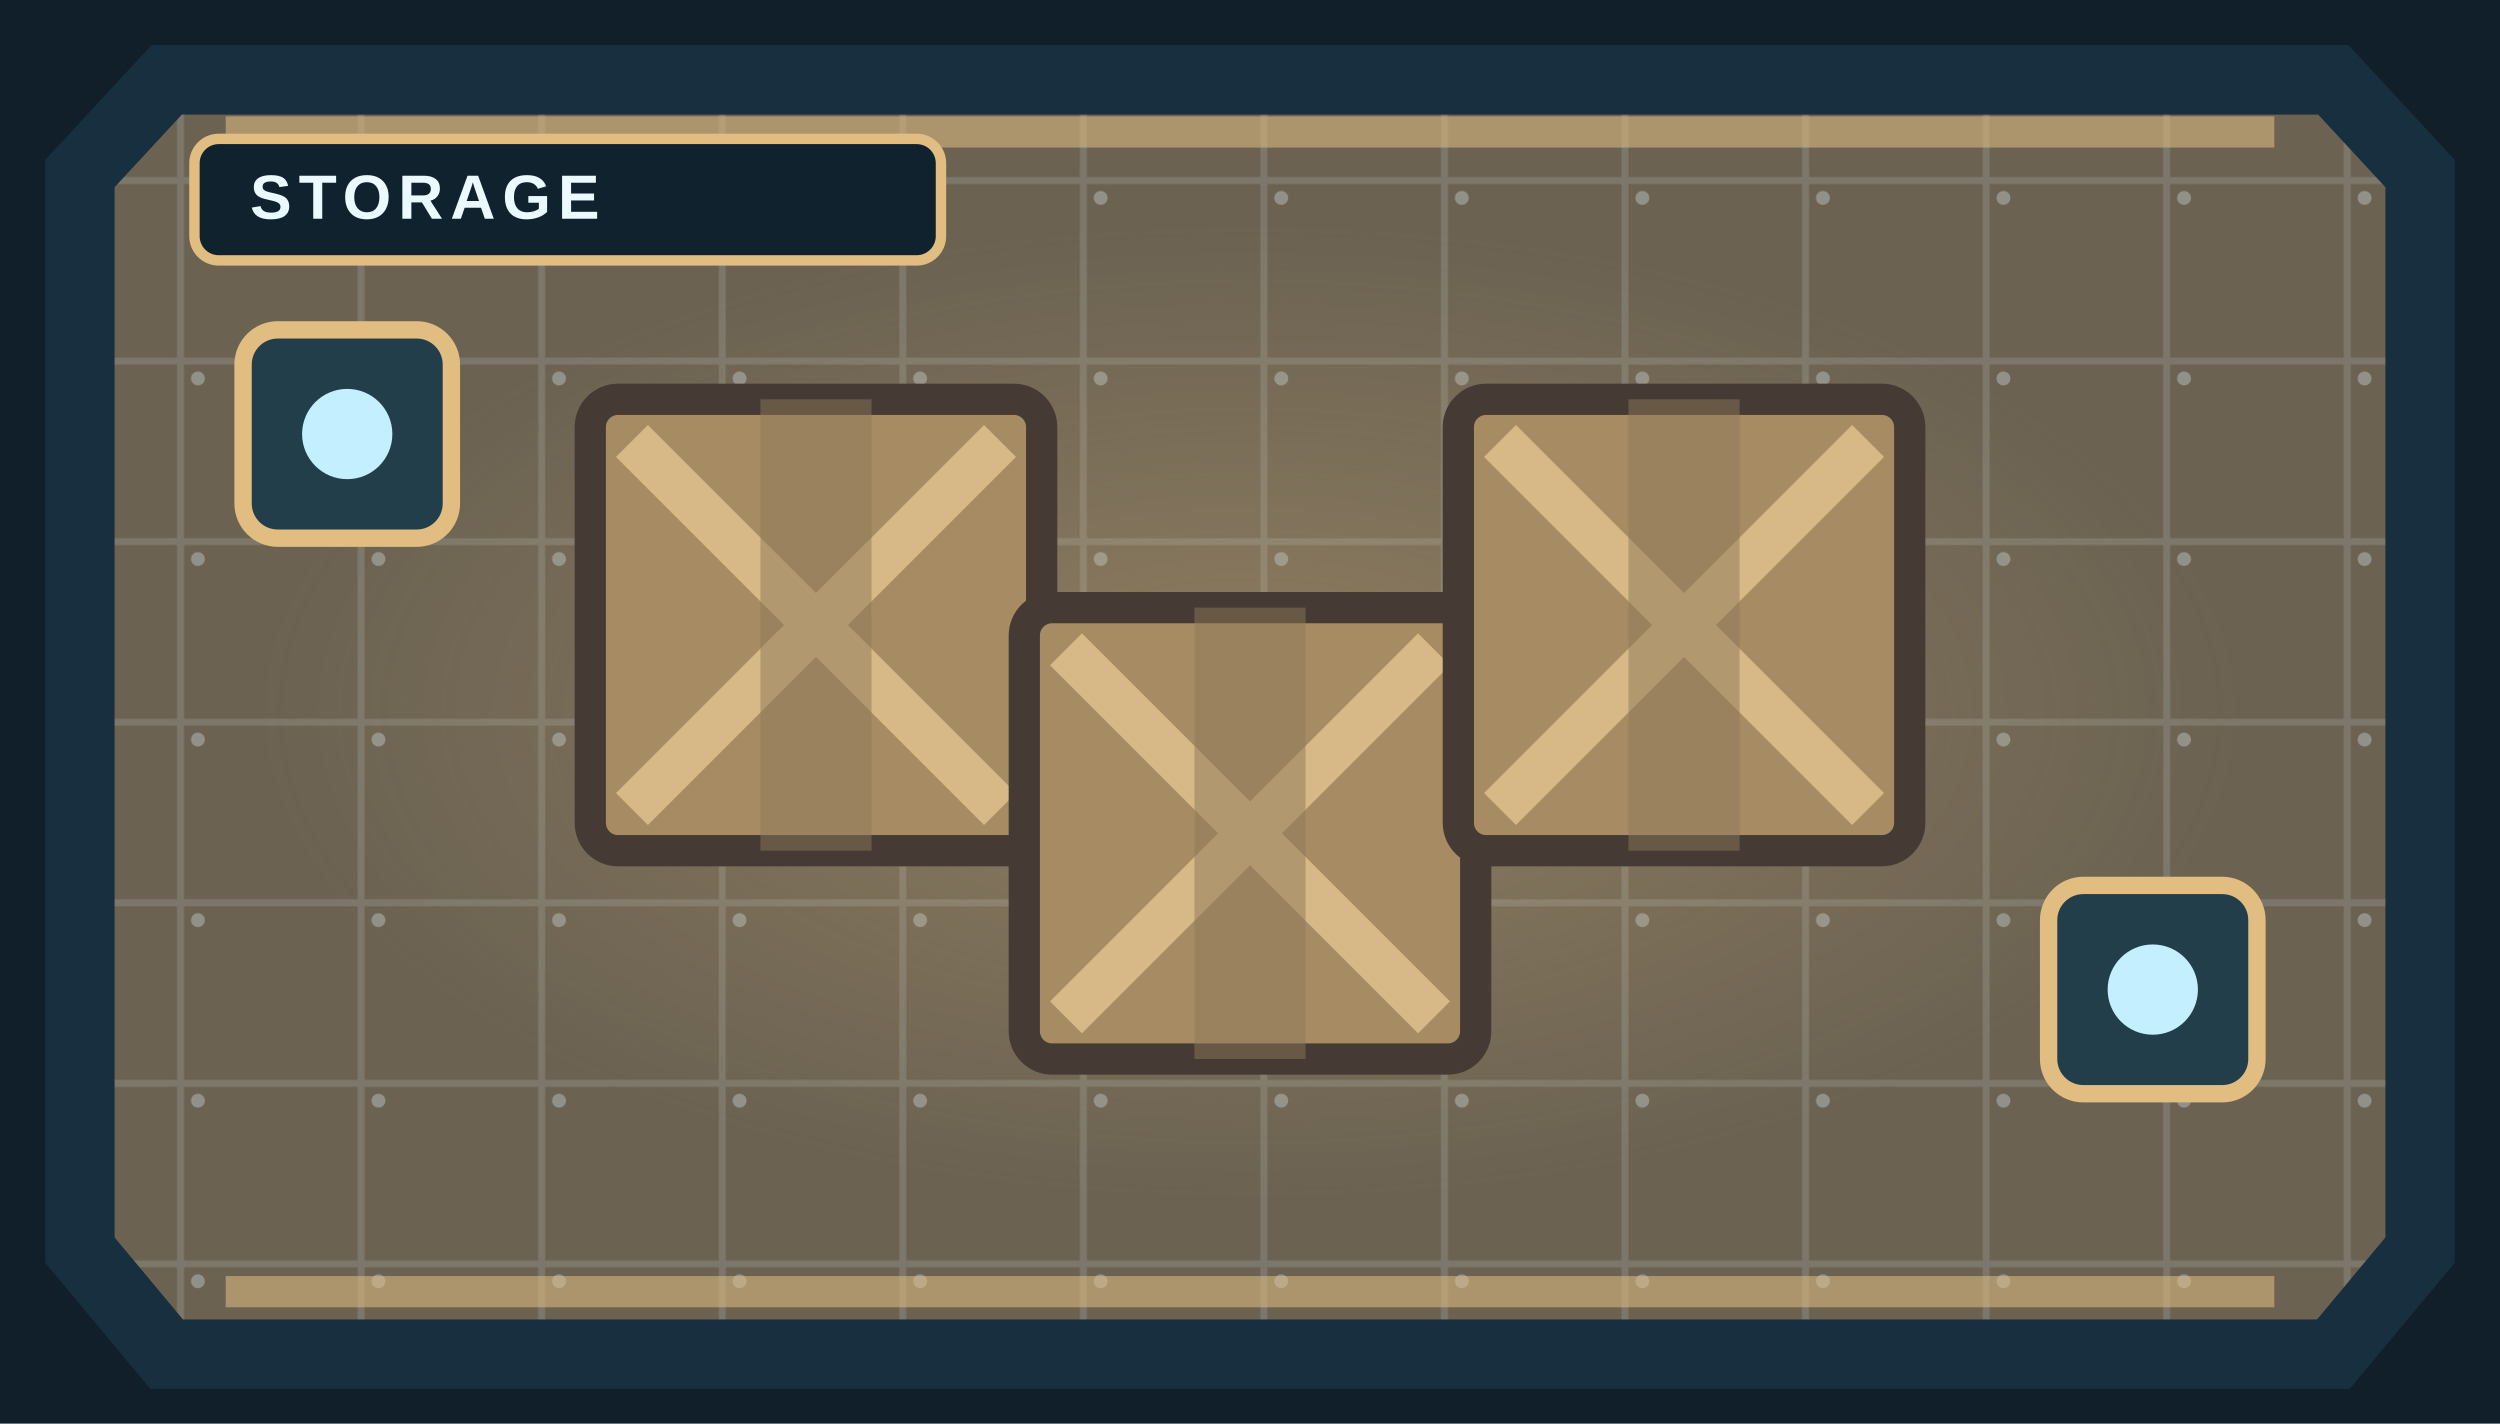
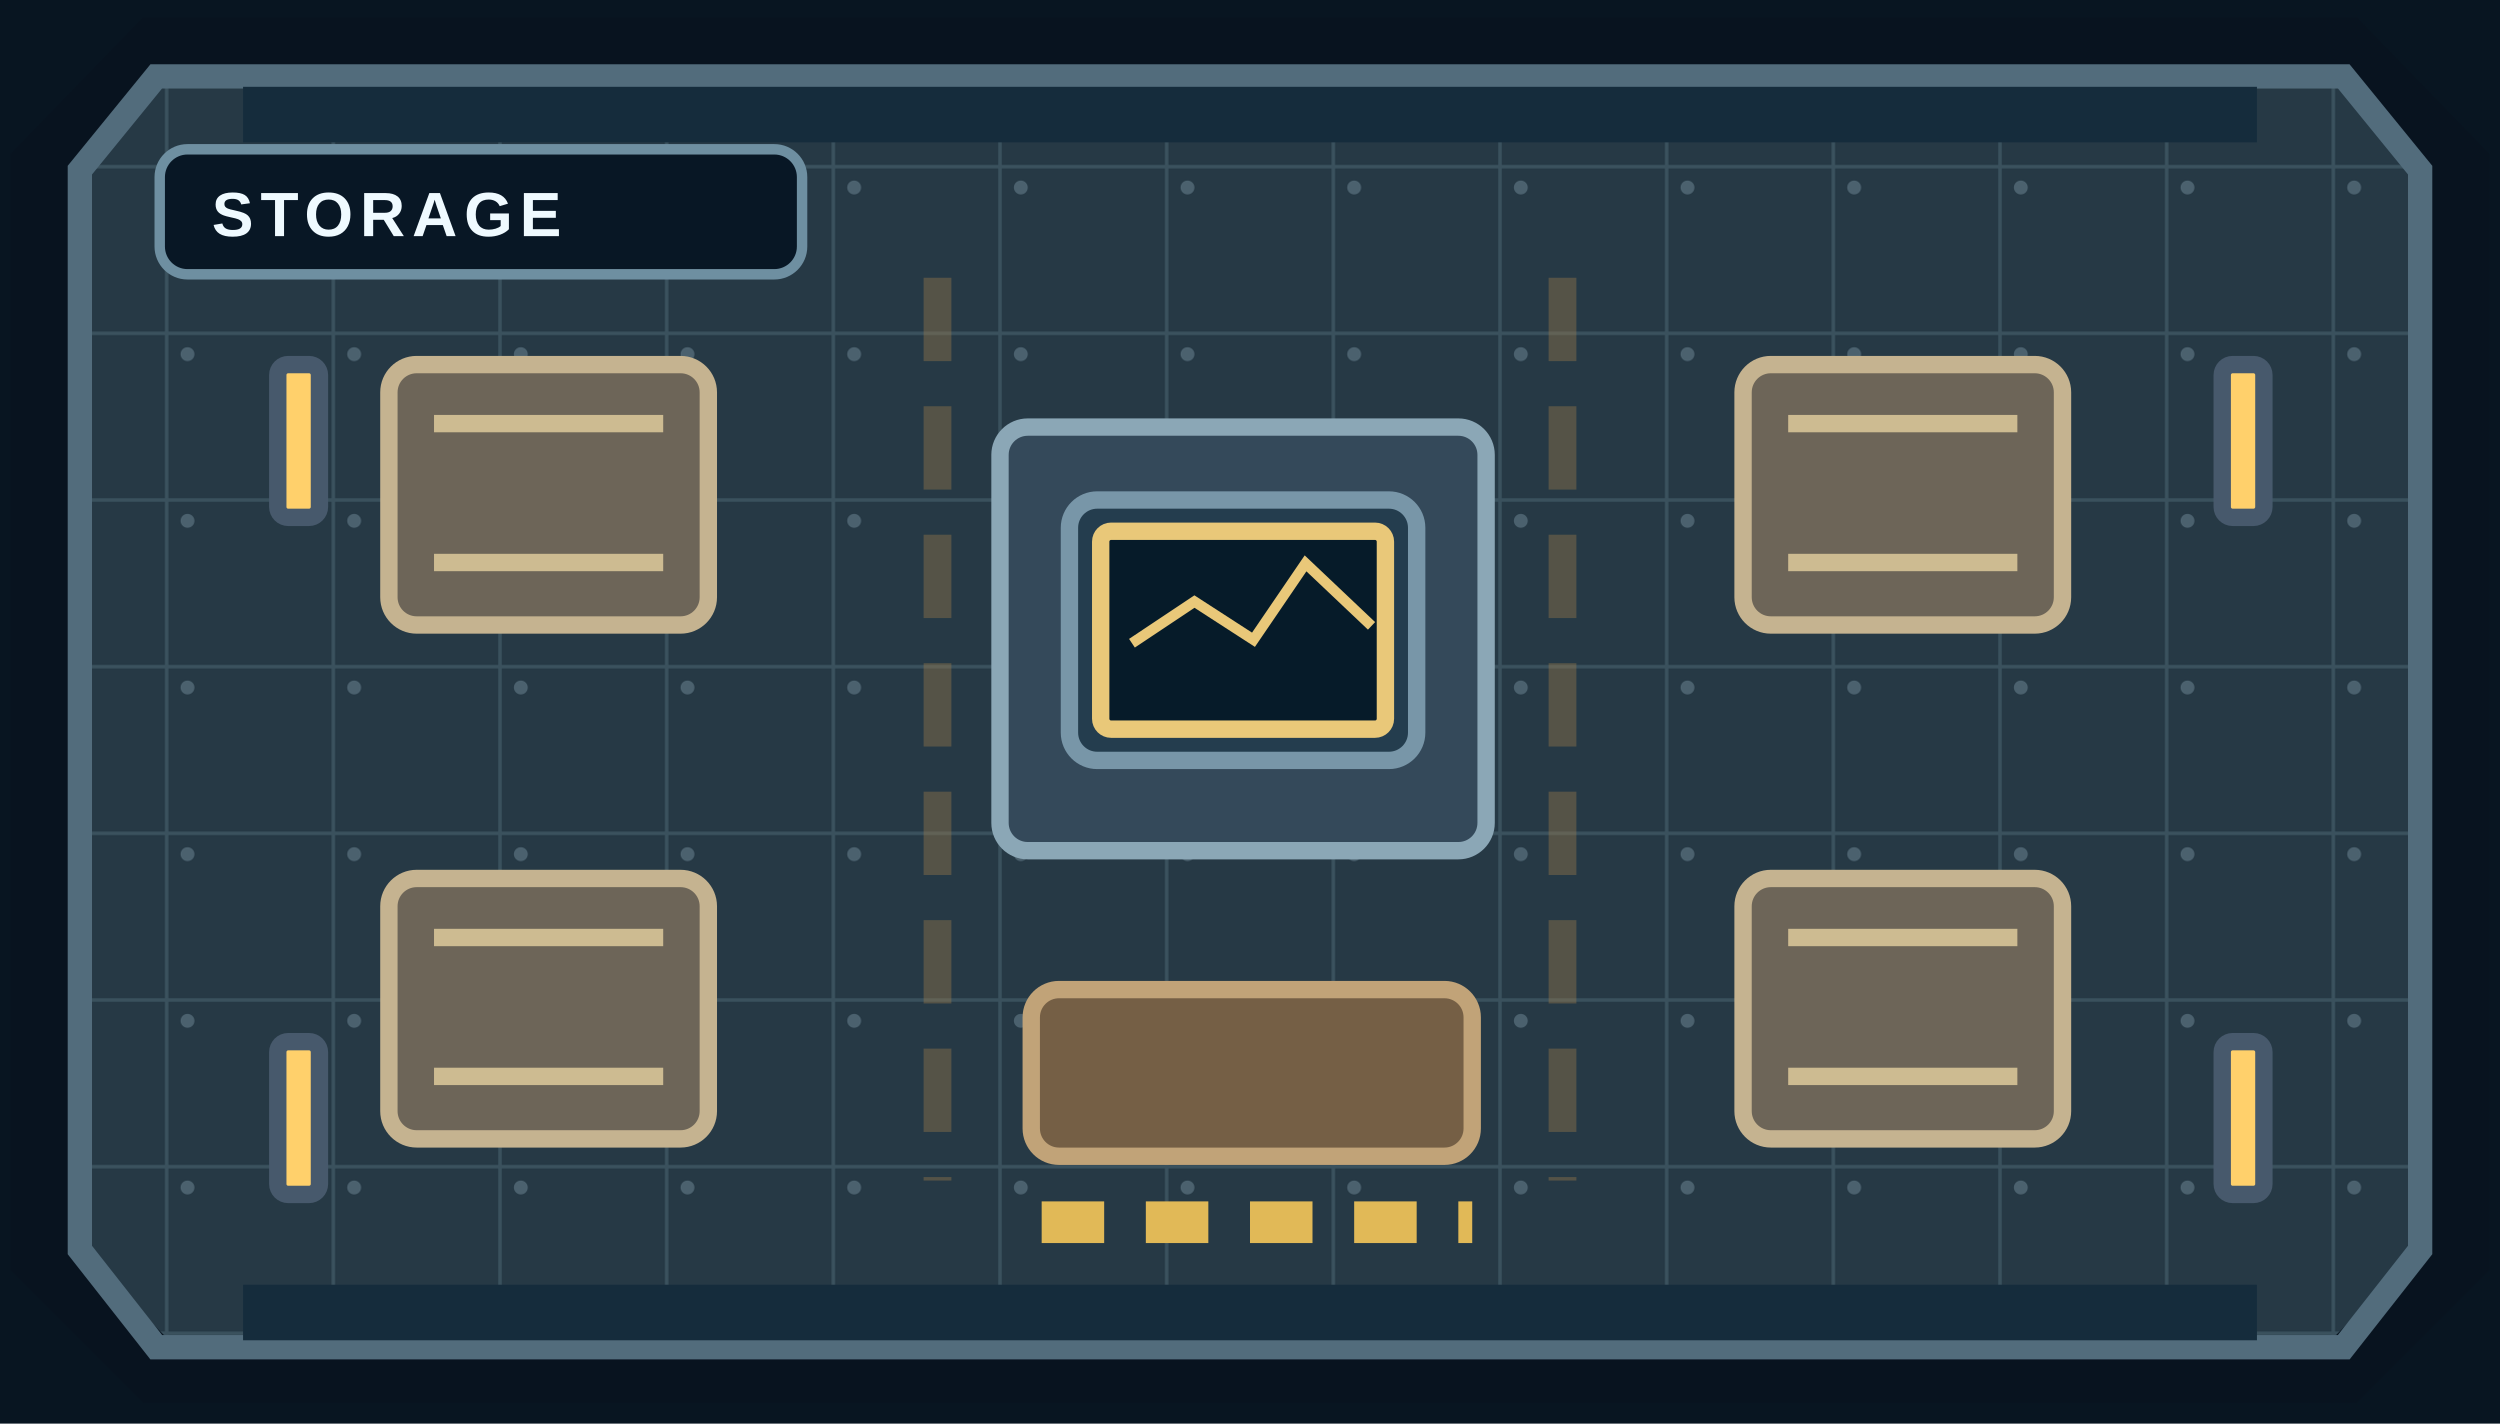
<svg xmlns="http://www.w3.org/2000/svg" width="720" height="410" viewBox="0 0 720 410">
  <defs>
-     <pattern id="floor" width="52" height="52" patternUnits="userSpaceOnUse">
-       <rect width="52" height="52" fill="#6b6252" />
-       <path d="M0 0H52V52H0Z" stroke="#d4e5e9" stroke-opacity=".16" stroke-width="2" fill="none" />
-       <circle cx="5" cy="5" r="2" fill="#d6e9f0" opacity=".35" />
+     <pattern id="floor" width="48" height="48" patternUnits="userSpaceOnUse">
+       <rect width="48" height="48" fill="#263945" />
+       <path d="M0 0H48V48H0Z" stroke="#8bafbf" opacity=".2" fill="none" />
+       <circle cx="6" cy="6" r="2" fill="#8eabb9" opacity=".35" />
    </pattern>
    <radialGradient id="glow">
-       <stop stop-color="#e2bd81" stop-opacity=".3" />
-       <stop offset="1" stop-color="#e2bd81" stop-opacity="0" />
+       <stop stop-color="#60ffdb" stop-opacity=".32" />
+       <stop offset="1" stop-color="#60ffdb" stop-opacity="0" />
    </radialGradient>
  </defs>
-   <rect width="720" height="410" fill="#111f2b" />
-   <path d="M48 23H672L697 50V360L672 390H48L23 360V50Z" fill="url(#floor)" stroke="#172f3e" stroke-width="20" />
-   <path d="M65 38H655M65 372H655" stroke="#e2bd81" stroke-opacity=".55" stroke-width="9" />
-   <rect x="75" y="65" width="570" height="280" rx="60" fill="url(#glow)" />
-   <g transform="translate(360 205)">
-     <g transform="translate(-125 -25)">
-       <rect x="-65" y="-65" width="130" height="130" rx="8" fill="#a78c63" stroke="#453a34" stroke-width="9" />
-       <path d="M-53-53L53 53M53-53L-53 53" stroke="#d6b987" stroke-width="13" />
-       <rect x="-16" y="-65" width="32" height="130" fill="#8b7857" opacity=".5" />
-     </g>
-     <g transform="translate(0 35)">
-       <rect x="-65" y="-65" width="130" height="130" rx="8" fill="#a78c63" stroke="#453a34" stroke-width="9" />
-       <path d="M-53-53L53 53M53-53L-53 53" stroke="#d6b987" stroke-width="13" />
-       <rect x="-16" y="-65" width="32" height="130" fill="#8b7857" opacity=".5" />
-     </g>
-     <g transform="translate(125 -25)">
-       <rect x="-65" y="-65" width="130" height="130" rx="8" fill="#a78c63" stroke="#453a34" stroke-width="9" />
-       <path d="M-53-53L53 53M53-53L-53 53" stroke="#d6b987" stroke-width="13" />
-       <rect x="-16" y="-65" width="32" height="130" fill="#8b7857" opacity=".5" />
-     </g>
-   </g>
-   <g fill="#223e4b" stroke="#e2bd81" stroke-width="5">
-     <rect x="70" y="95" width="60" height="60" rx="10" />
-     <rect x="590" y="255" width="60" height="60" rx="10" />
-   </g>
-   <g fill="#c4efff">
-     <circle cx="100" cy="125" r="13" />
-     <circle cx="620" cy="285" r="13" />
-   </g>
-   <rect x="56" y="40" width="215" height="35" rx="7" fill="#10222e" stroke="#e2bd81" stroke-width="3" />
-   <text x="72" y="63" fill="#eafaff" font-family="Arial" font-size="18" font-weight="bold" letter-spacing="2">STORAGE</text>
+   <rect width="720" height="410" fill="#081521" />
+   <path d="M45 14H675L708 48V362L675 395H45L12 362V48Z" fill="url(#floor)" stroke="#08131f" stroke-width="18" />
+   <path d="M45 22H675L697 49V360L675 388H45L23 360V49Z" fill="none" stroke="#526c7c" stroke-width="7" />
+   <path d="M70 33h580M70 378h580" stroke="#152c3c" stroke-width="16" />
+   <rect x="80" y="105" width="12" height="44" rx="3" fill="#ffd06b" stroke="#47596c" stroke-width="5" />
+   <rect x="80" y="300" width="12" height="44" rx="3" fill="#ffd06b" stroke="#47596c" stroke-width="5" />
+   <rect x="640" y="105" width="12" height="44" rx="3" fill="#ffd06b" stroke="#47596c" stroke-width="5" />
+   <rect x="640" y="300" width="12" height="44" rx="3" fill="#ffd06b" stroke="#47596c" stroke-width="5" />
+   <rect x="112" y="105" width="92" height="75" rx="8" fill="#6d6558" stroke="#c5b390" stroke-width="5" />
+   <path d="M125 122h66M125 162h66" stroke="#cdbb91" stroke-width="5" />
+   <rect x="112" y="253" width="92" height="75" rx="8" fill="#6d6558" stroke="#c5b390" stroke-width="5" />
+   <path d="M125 270h66M125 310h66" stroke="#cdbb91" stroke-width="5" />
+   <rect x="502" y="105" width="92" height="75" rx="8" fill="#6d6558" stroke="#c5b390" stroke-width="5" />
+   <path d="M515 122h66M515 162h66" stroke="#cdbb91" stroke-width="5" />
+   <rect x="502" y="253" width="92" height="75" rx="8" fill="#6d6558" stroke="#c5b390" stroke-width="5" />
+   <path d="M515 270h66M515 310h66" stroke="#cdbb91" stroke-width="5" />
+   <path d="M270 80v260M450 80v260" stroke="#9a7b4a" stroke-width="8" stroke-dasharray="24 13" opacity=".4" />
+   <rect x="288" y="123" width="140" height="122" rx="8" fill="#34495a" stroke="#8ba7b6" stroke-width="5" />
+   <rect x="308" y="144" width="100" height="75" rx="8" fill="#243d4e" stroke="#7896a8" stroke-width="5" />
+   <rect x="317" y="153" width="82" height="57" rx="3" fill="#061b29" stroke="#e9c879" stroke-width="5" />
+   <path d="M326 185.25l18 -12 17 11 15 -22 19 18" stroke="#e9c879" stroke-width="3" fill="none" />
+   <rect x="297" y="285" width="127" height="48" rx="8" fill="#755f45" stroke="#c1a378" stroke-width="5" />
+   <path d="M300 352h124" stroke="#e1b957" stroke-width="12" stroke-dasharray="18 12" />
+   <rect x="46" y="43" width="185" height="36" rx="8" fill="#081725" stroke="#6e8fa1" stroke-width="3" />
+   <text x="61" y="68" font-family="Arial" font-size="18" font-weight="bold" letter-spacing="2" fill="#effaff">STORAGE</text>
</svg>
